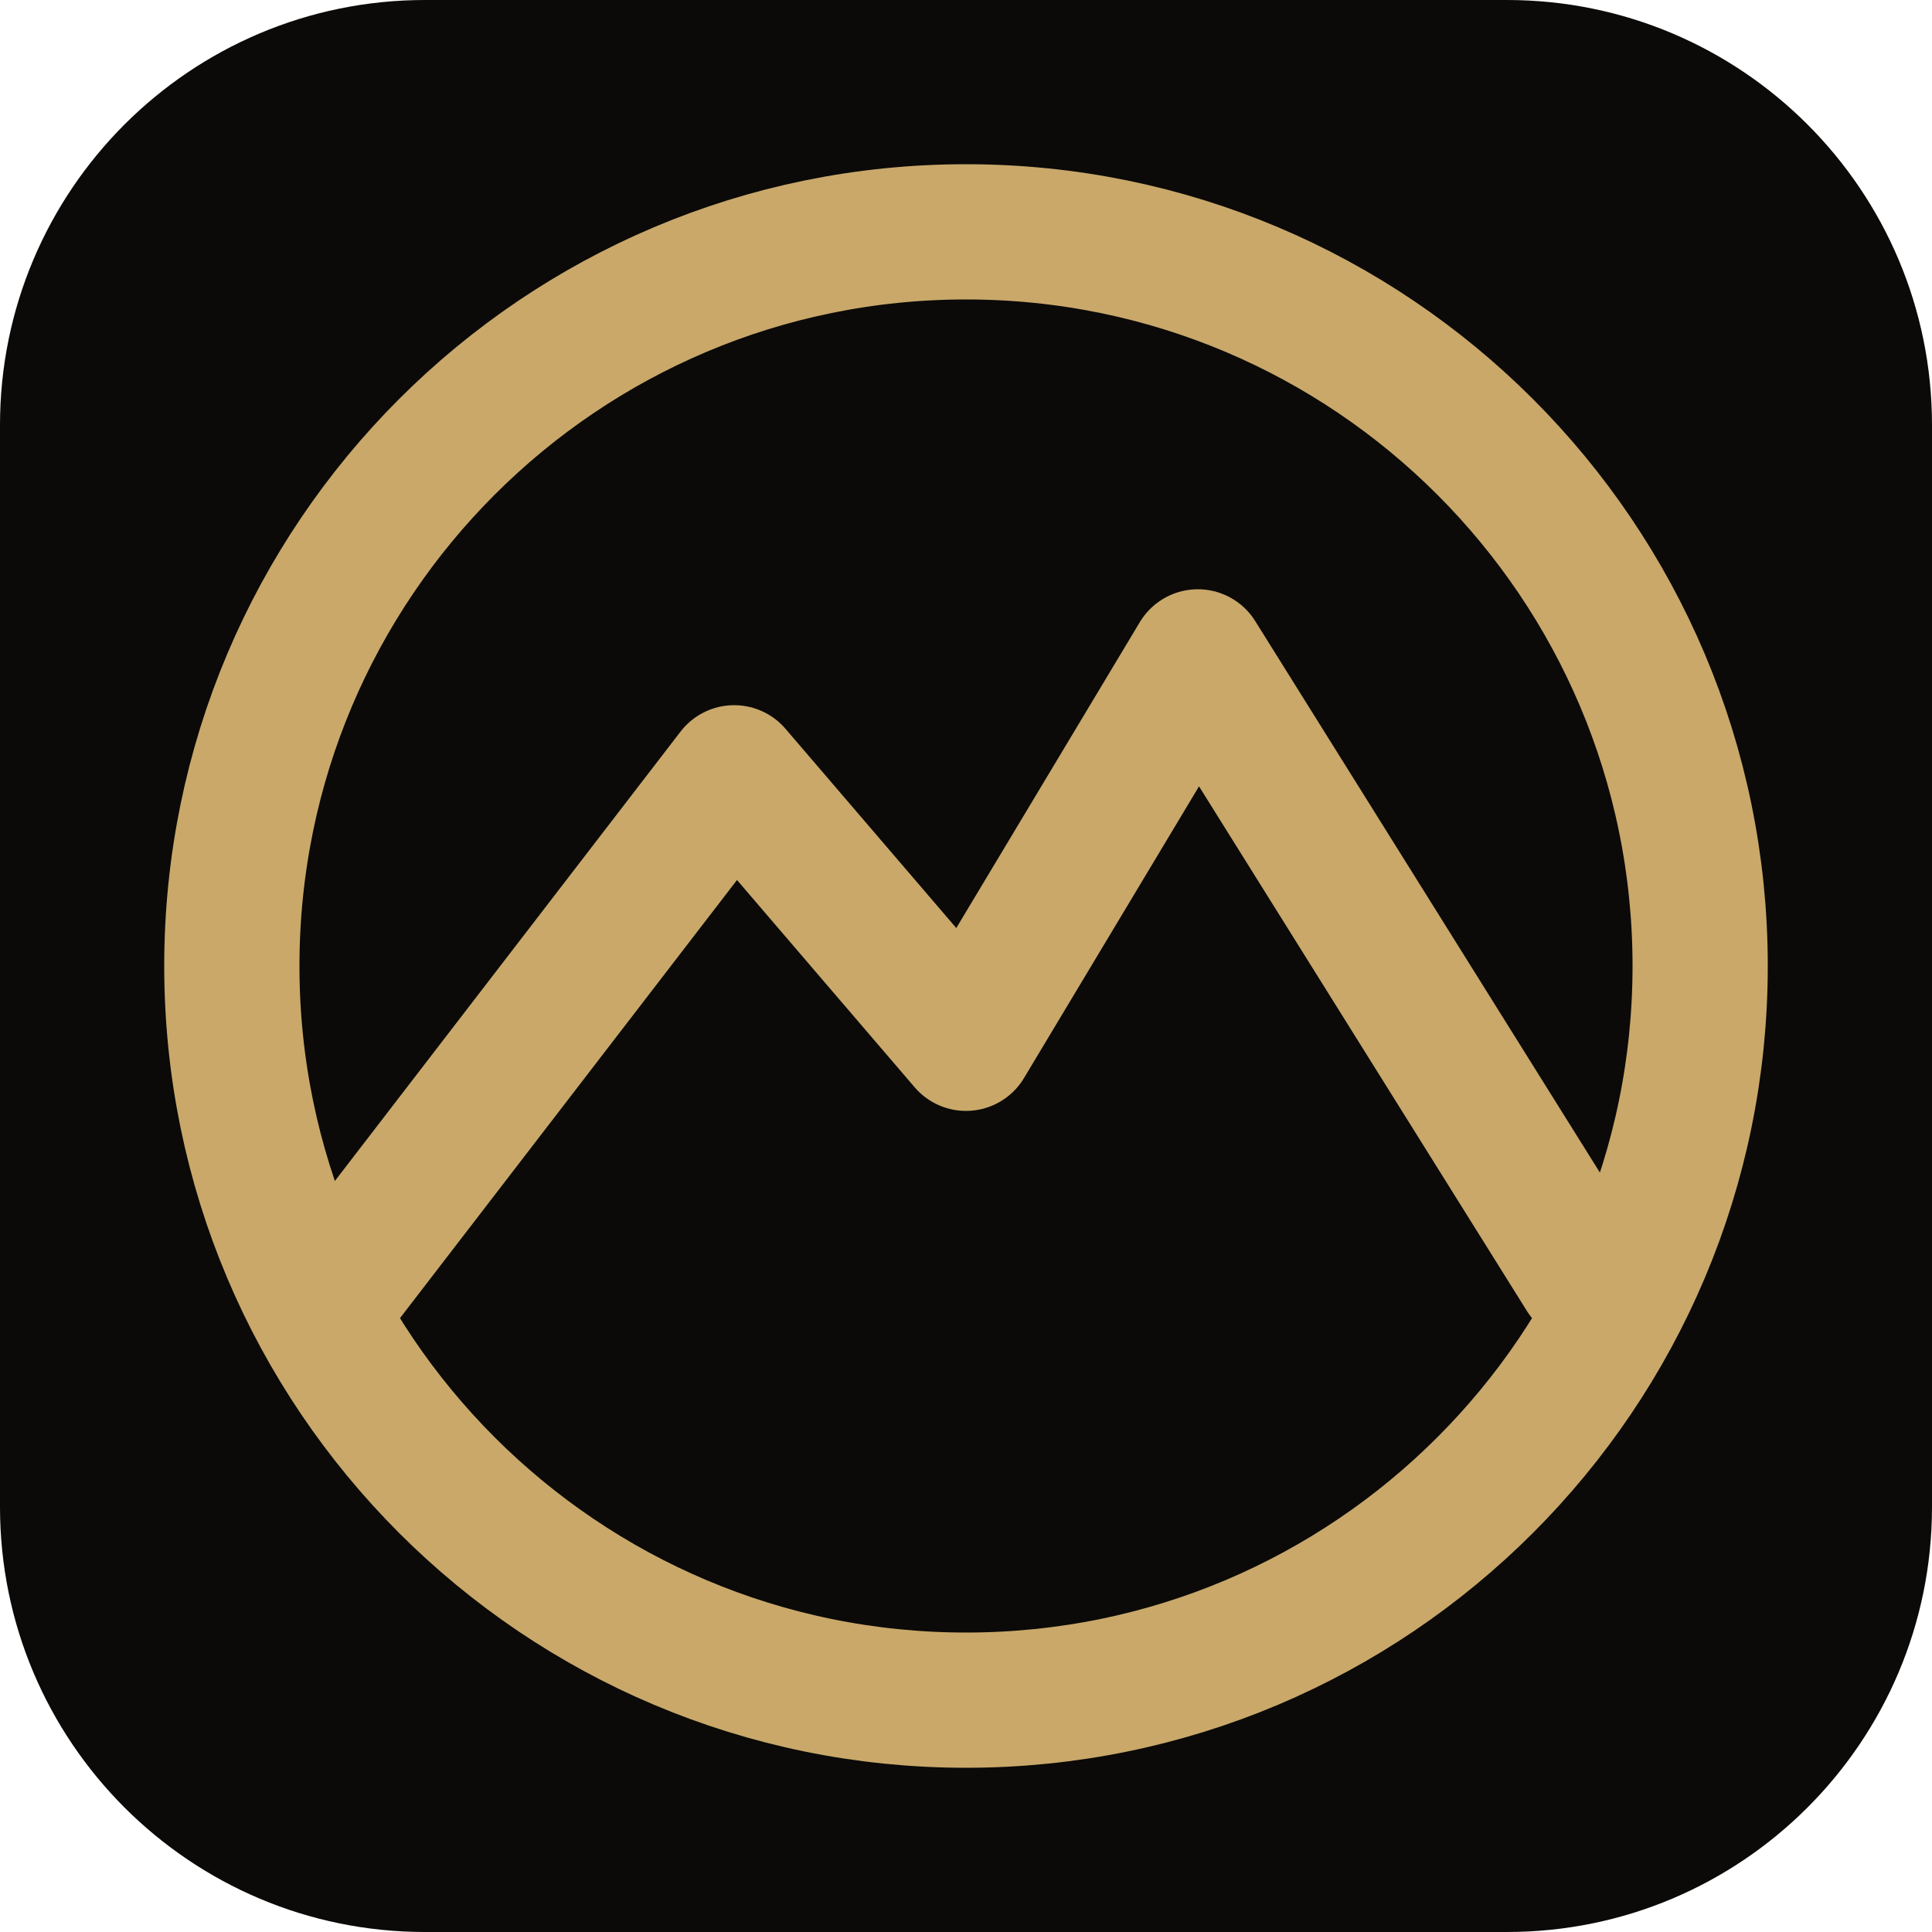
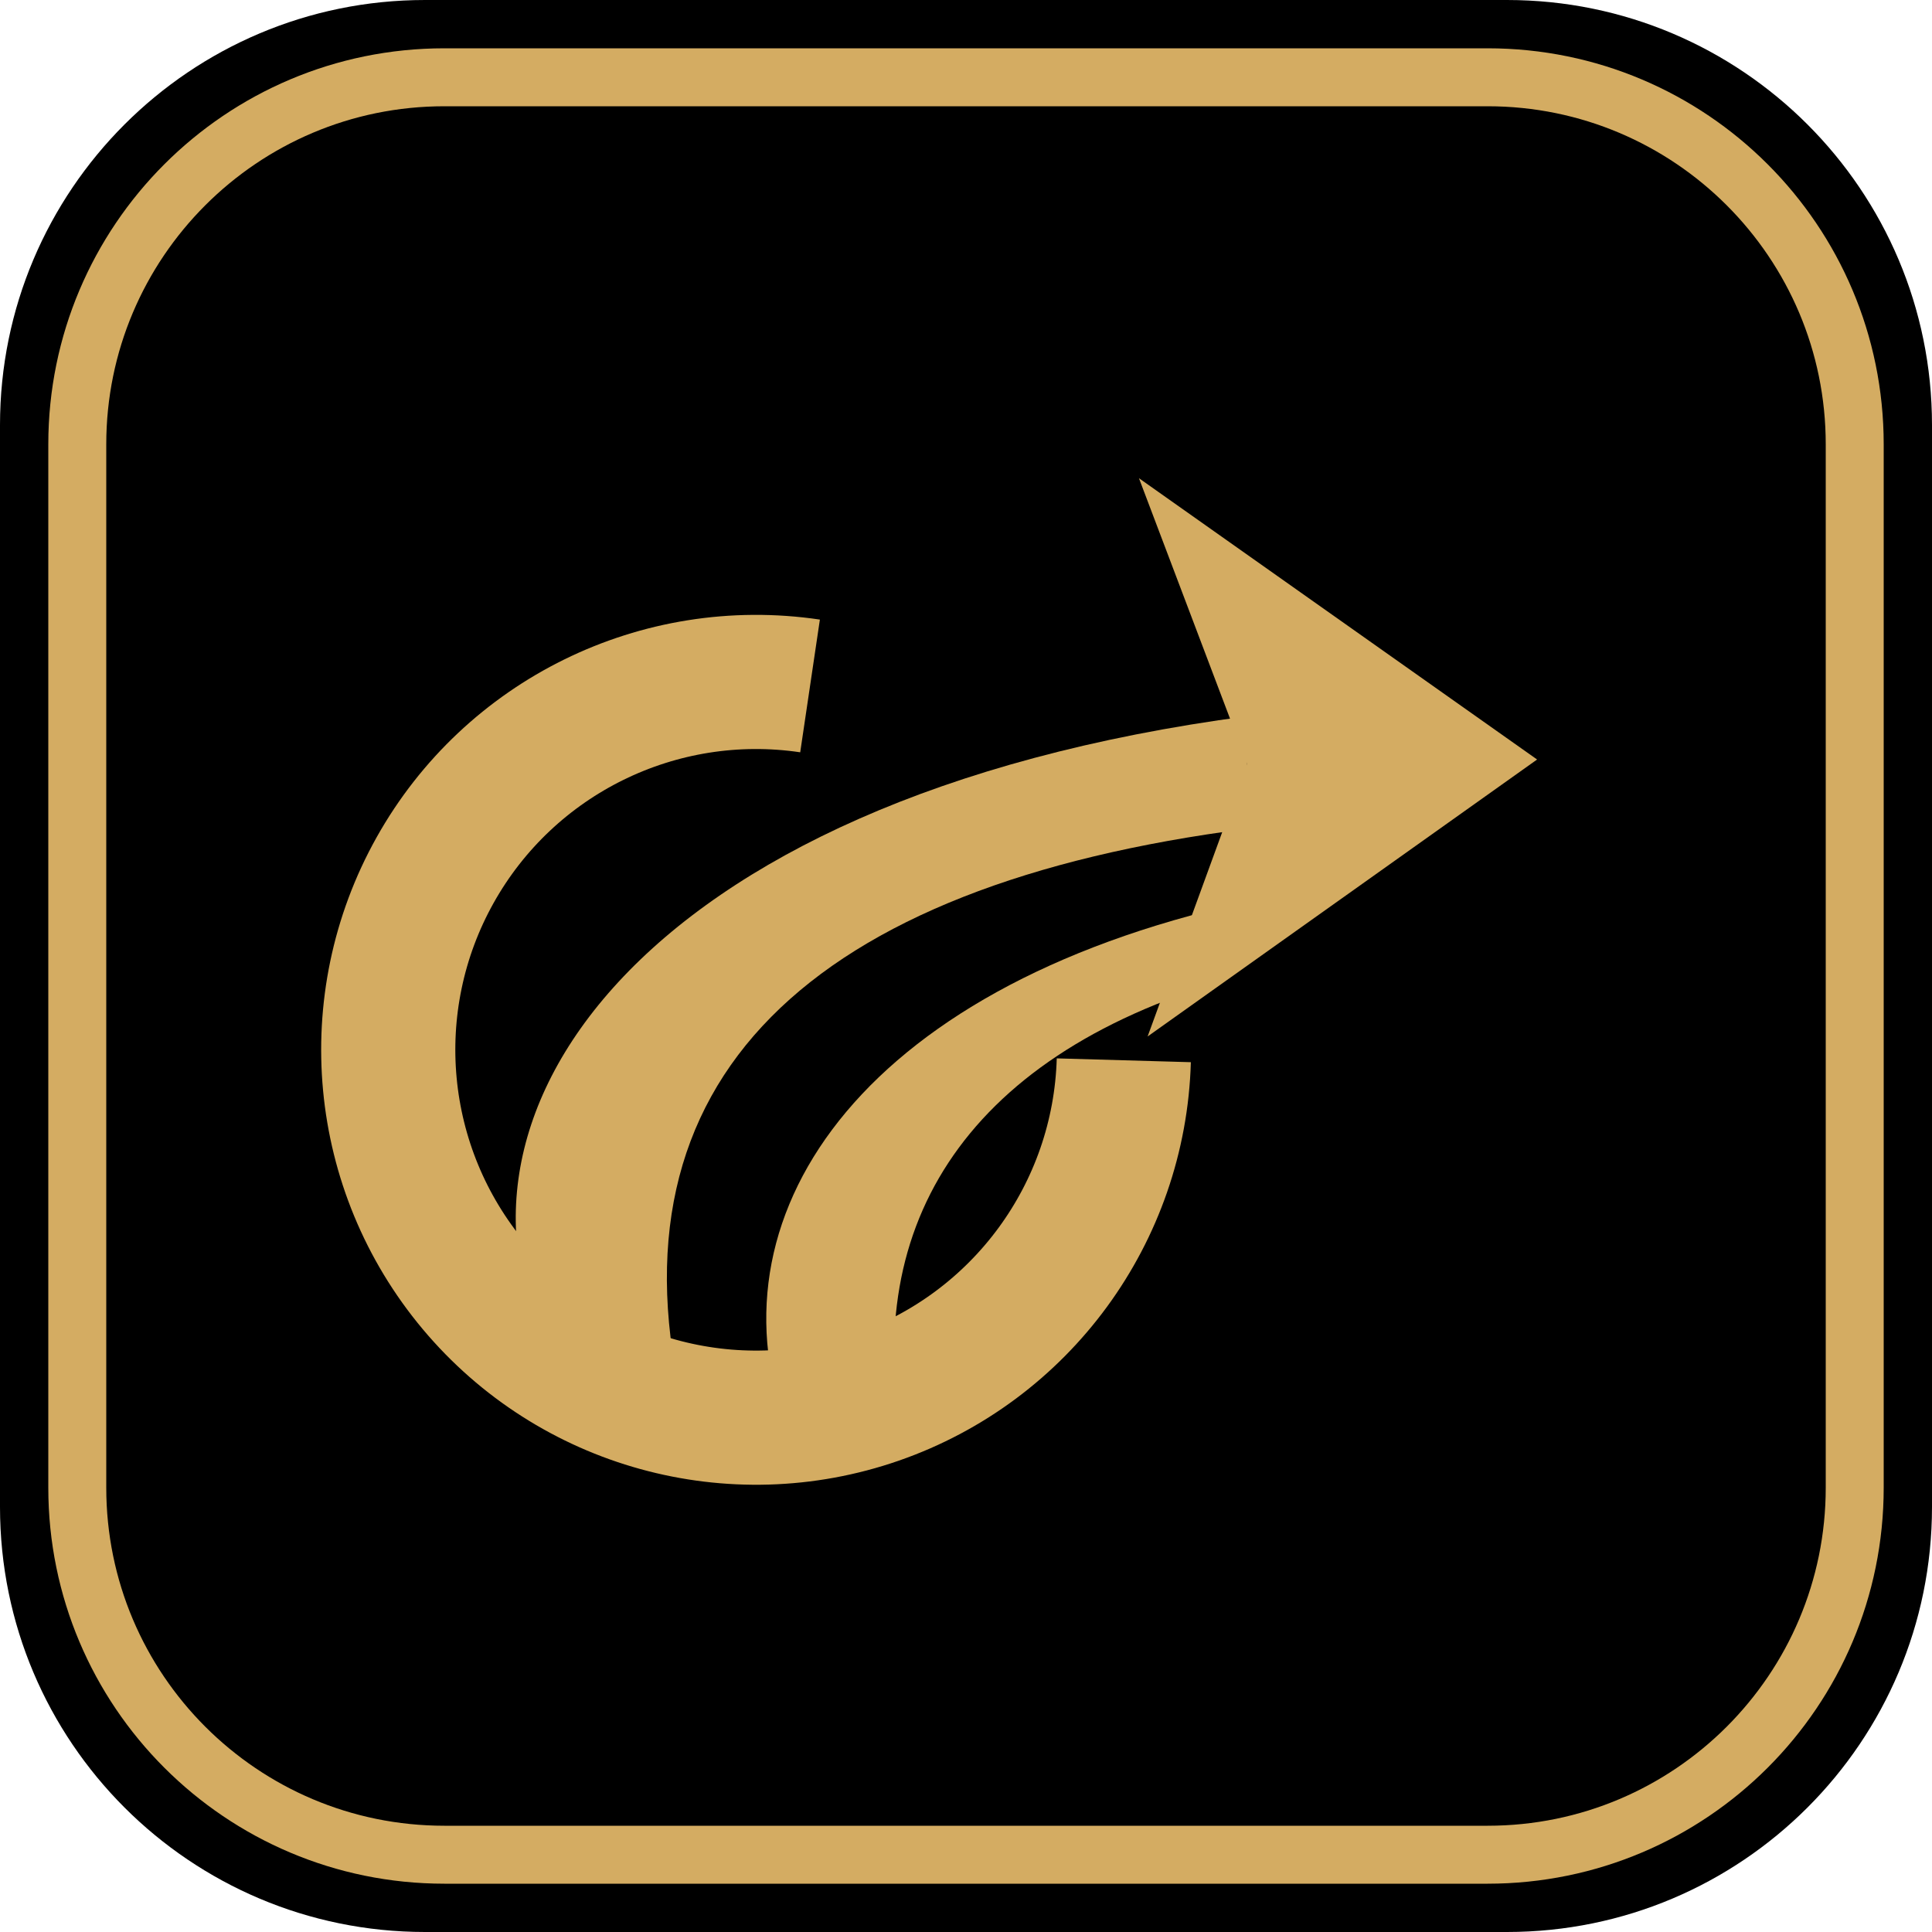
<svg xmlns="http://www.w3.org/2000/svg" viewBox="0 0 100 100" role="img" aria-label="Neon Flow">
-   <rect width="100" height="100" rx="22" fill="#0B0A08" />
-   <g fill="none" stroke="#C9A86A" stroke-width="7" stroke-linecap="round" stroke-linejoin="round">
-     <circle cx="50" cy="50" r="38" />
-     <path d="M18 66 L38 40 L50 54 L62 34 L82 66" />
+   <rect width="100" height="100" rx="22" fill="#000" />
+   <rect x="4" y="4" width="92" height="92" rx="19" fill="none" stroke="#D4AC62" stroke-width="3" />
+   <g transform="translate(9 14) scale(1.12)" fill="#D4AC62">
+     <path d="M43.9 36.5 A17 17 0 1 1 29.4 19.2" fill="none" stroke="#D4AC62" stroke-width="6.2" />
+     <path d="M17.6 50.4 C11.4 39.6 21 24.4 49.6 20.6 L49.6 25.8 C29.4 28.4 19.8 37.4 23.6 52.8 Z" />
+     <path d="M28.6 54.2 C24.4 44.4 31 33.6 48.6 29.4 L48.6 32.8 C36.4 36.4 31.6 44.4 33.8 54.6 Z" />
+     <path d="M44.6 9.6 L63 22.6 L45 35.4 L49.6 22.8 Z" />
  </g>
</svg>
